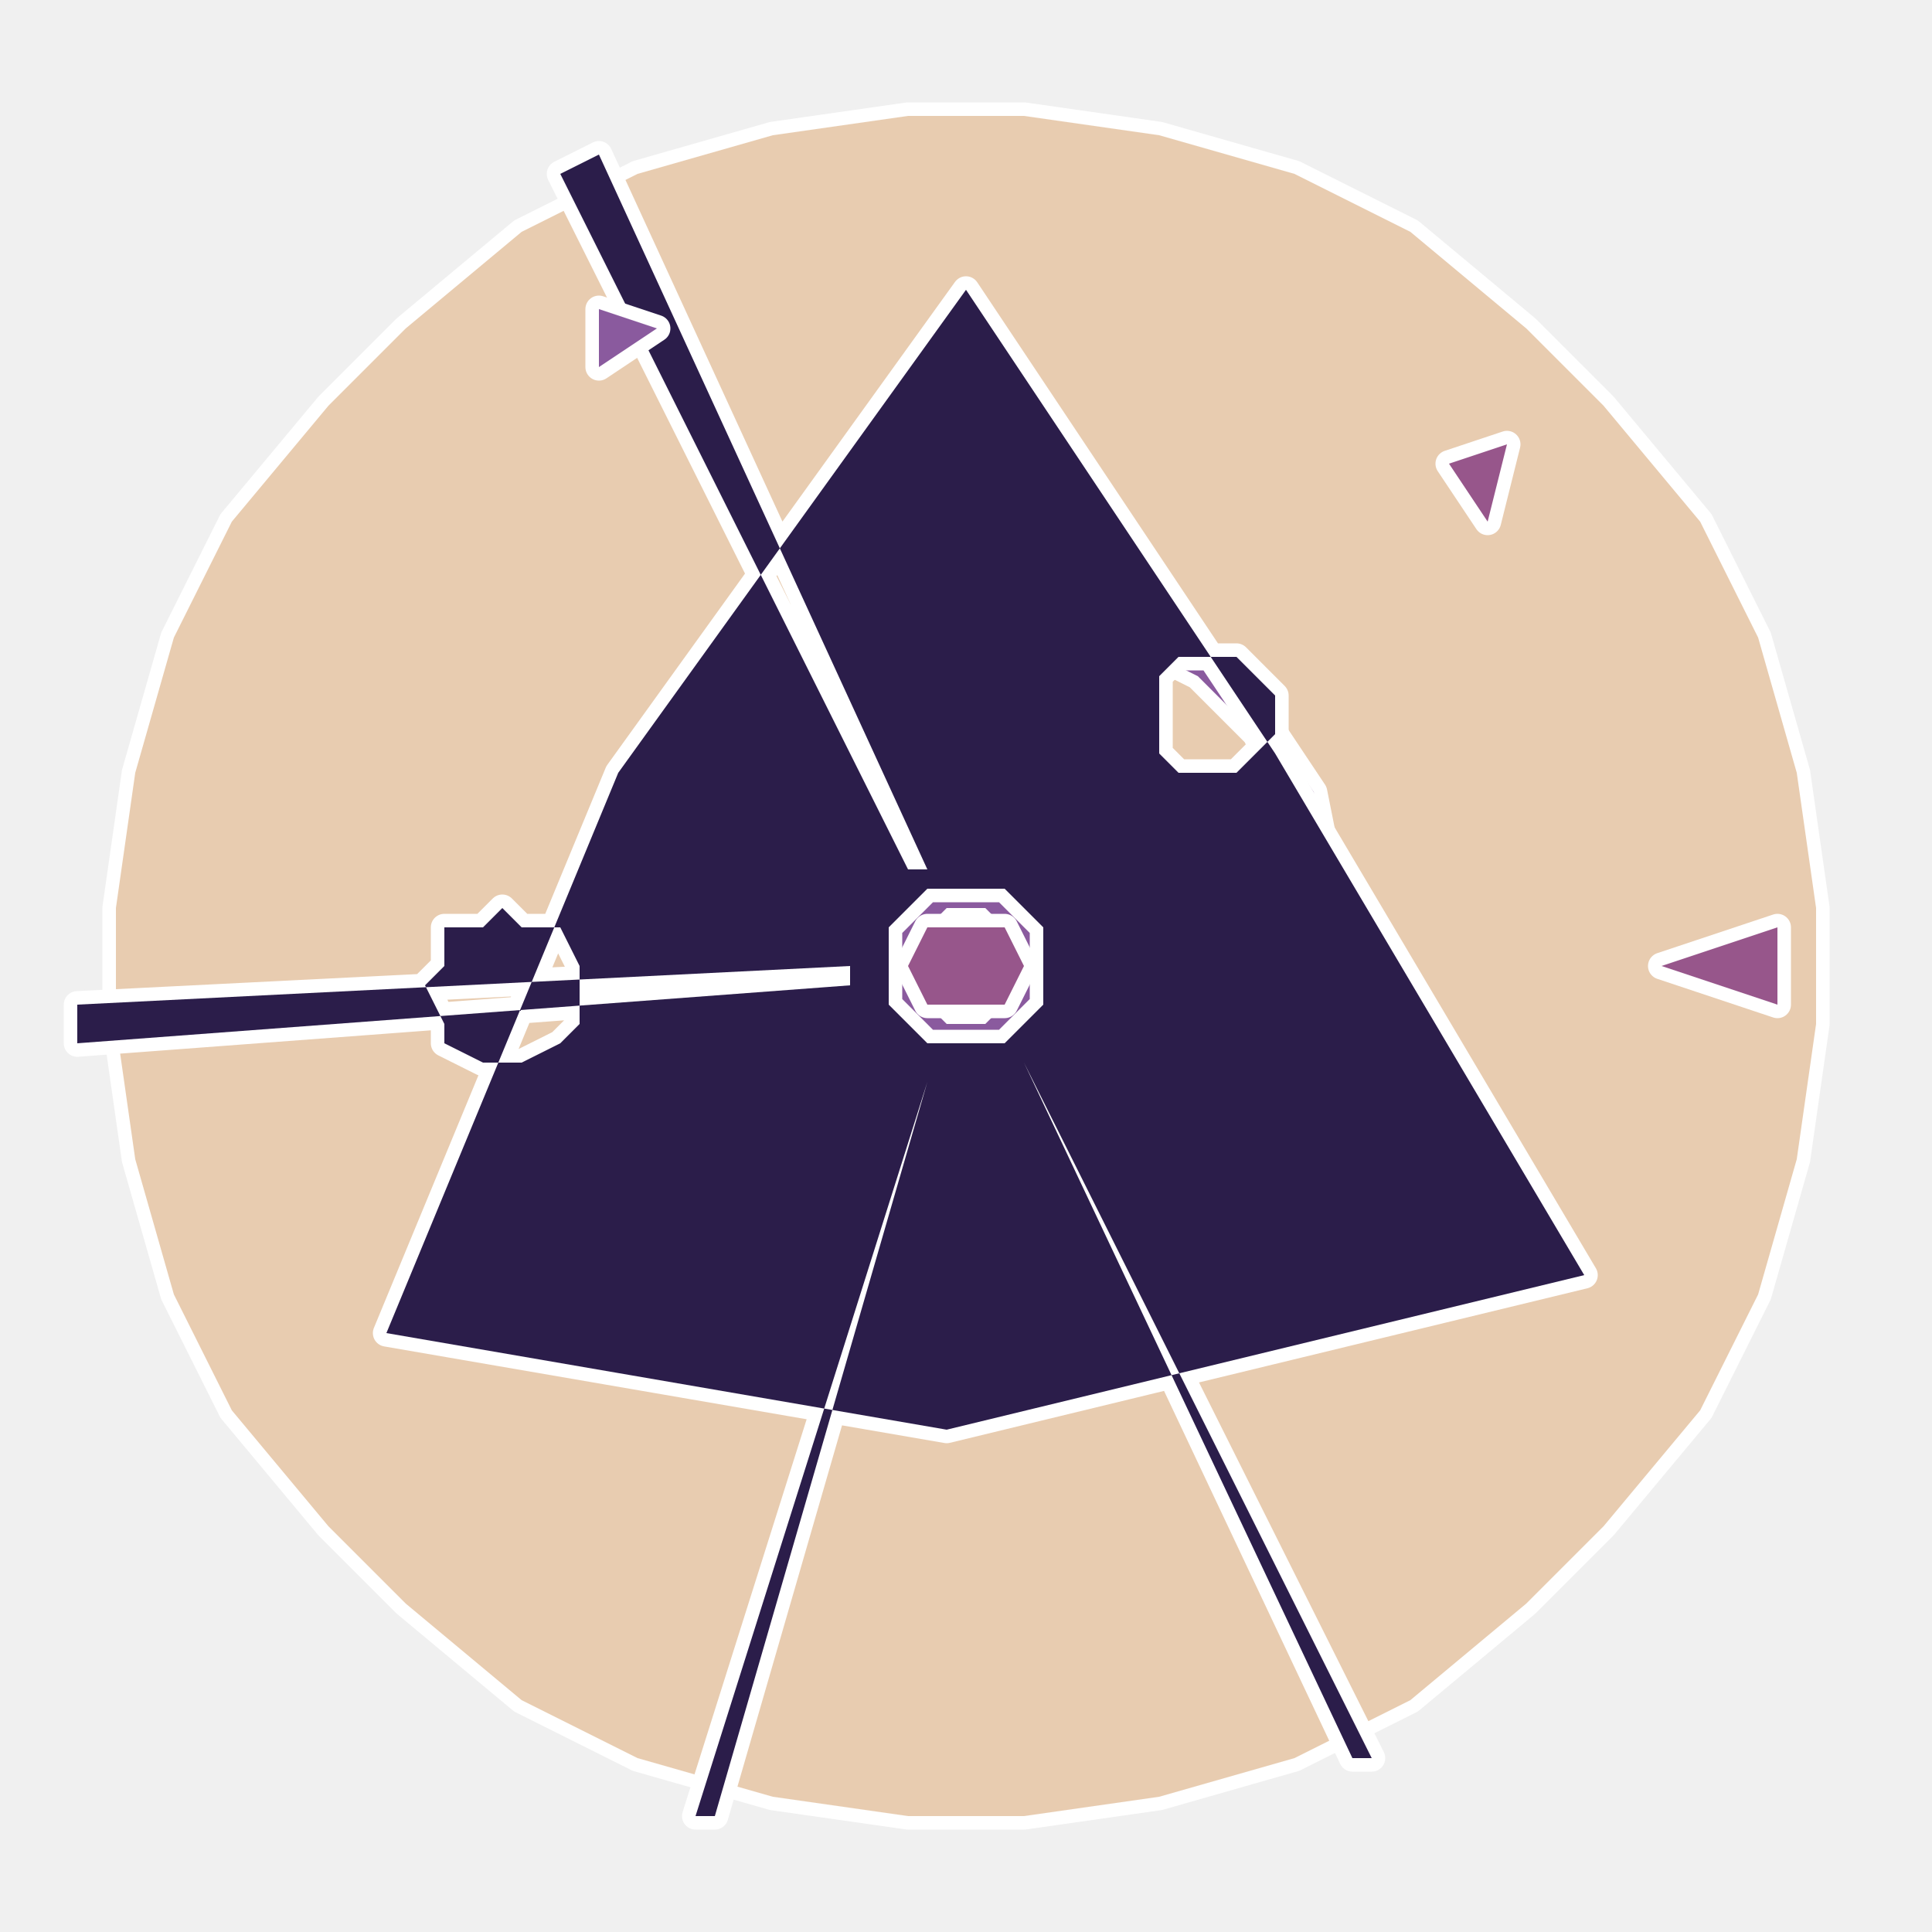
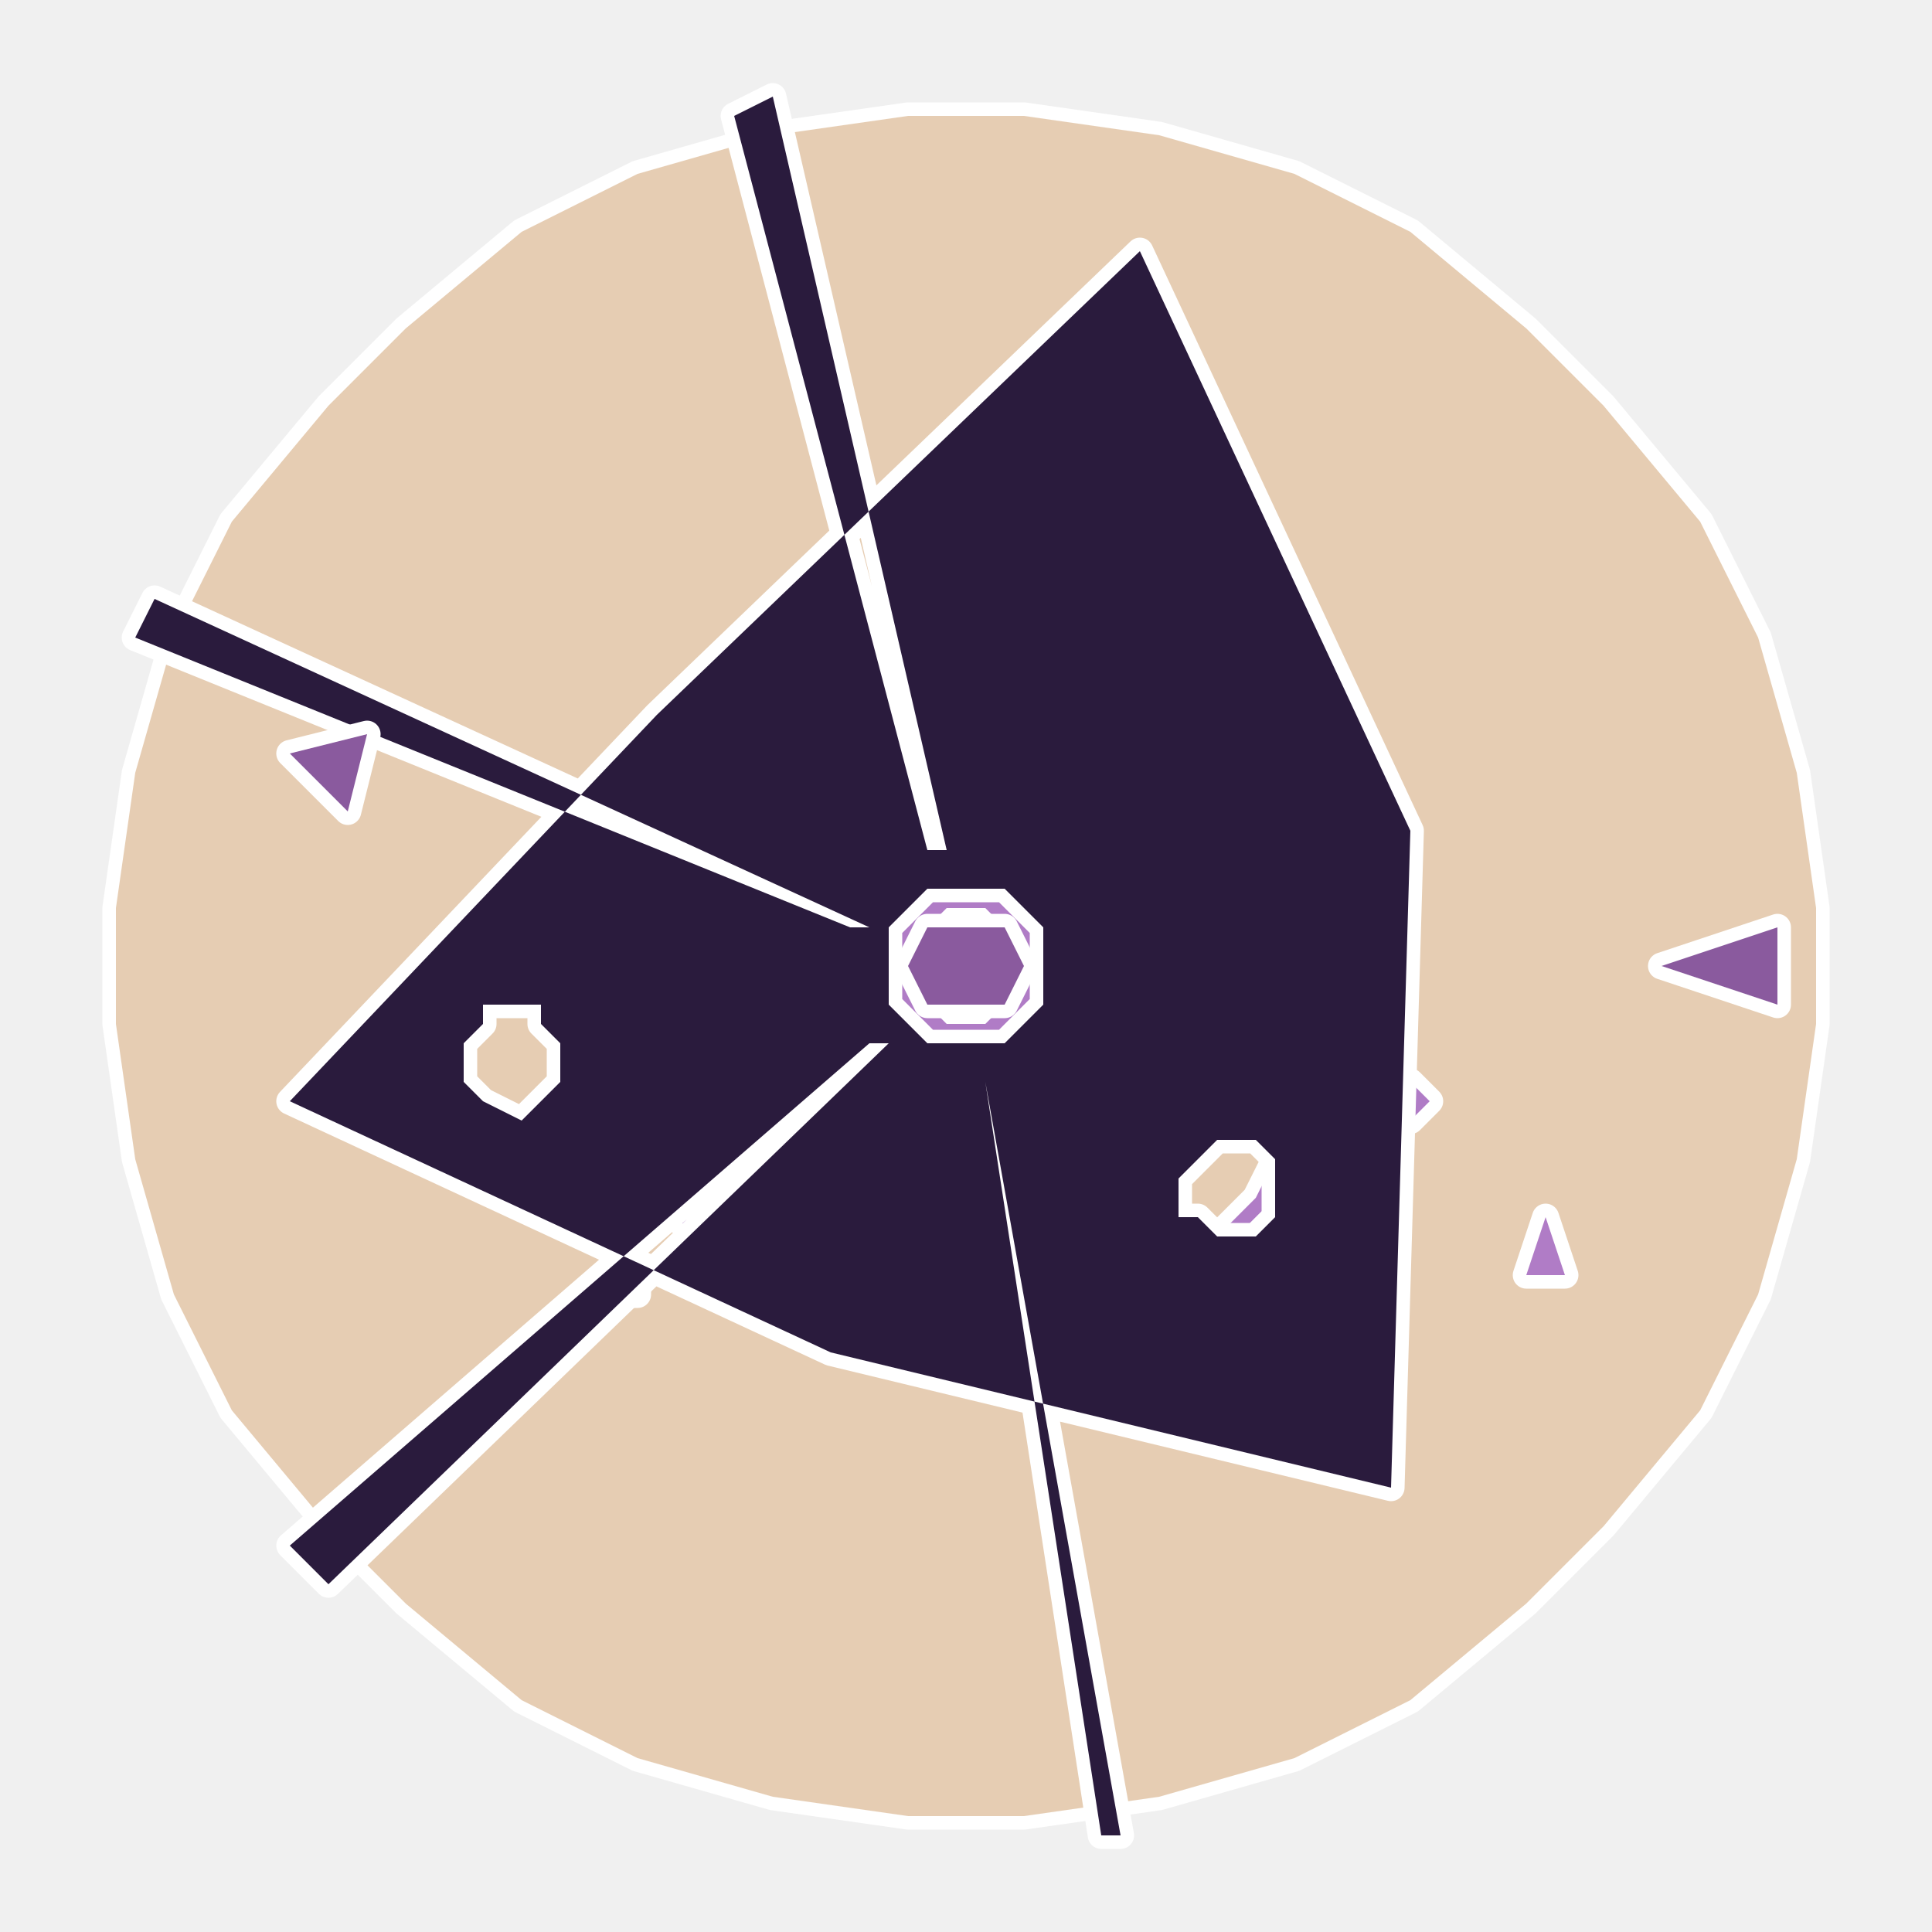
<svg xmlns="http://www.w3.org/2000/svg" viewBox="0 0 100 100" role="img" aria-label="@playform/lib-dsh-core - crescent-ring">
  <style>
		@media (prefers-reduced-motion: no-preference) {
			.lib-dsh-core-scene * { transform-box: view-box; transform-origin: 50% 50%; }
- 		.lib-dsh-core-counter { animation: lib-dsh-core-counter 28s linear -6s infinite; }
+ 		.lib-dsh-core-counter { animation: lib-dsh-core-counter 24s linear -3s infinite; }
		@keyframes lib-dsh-core-counter { to { transform: rotate(-360deg); } }
- 		.lib-dsh-core-breathe { animation: lib-dsh-core-breathe 8s ease-in-out -6s infinite; }
+ 		.lib-dsh-core-breathe { animation: lib-dsh-core-breathe 6s ease-in-out -3s infinite; }
		@keyframes lib-dsh-core-breathe { 50% { transform: scale(1.06); opacity: 0.85; } }
- 		.lib-dsh-core-fire { animation: lib-dsh-core-fire 3.2s ease-in-out infinite; }
+ 		.lib-dsh-core-fire { animation: lib-dsh-core-fire 2.9s ease-in-out infinite; }
		@keyframes lib-dsh-core-fire { 0%, 100% { opacity: 0.35; } 50% { opacity: 1; } }
- 		.lib-dsh-core-twinkle { animation: lib-dsh-core-twinkle 7s ease-in-out -6s infinite; }
+ 		.lib-dsh-core-twinkle { animation: lib-dsh-core-twinkle 9s ease-in-out -3s infinite; }
		@keyframes lib-dsh-core-twinkle { 0%, 100% { transform: scale(0.94); opacity: 0.4; } 50% { transform: scale(1.06); opacity: 1; } }
		}
	</style>
  <defs>
    <path id="lib-dsh-core-0" d="M91,67 L88,73 L83,79 L79,83 L73,88 L67,91 L60,93 L53,94 L47,94 L40,93 L33,91 L27,88 L21,83 L17,79 L12,73 L9,67 L7,60 L6,53 L6,47 L7,40 L9,33 L12,27 L17,21 L21,17 L27,12 L33,9 L40,7 L47,6 L53,6 L60,7 L67,9 L73,12 L79,17 L83,21 L88,27 L91,33 L93,40 L94,47 L94,53 L93,60 Z" />
    <path id="lib-dsh-core-1" d="M55,50 L55,52 L54,54 L52,55 L50,55 L48,55 L46,54 L45,52 L45,50 L45,48 L46,46 L48,45 L50,45 L52,45 L54,46 L55,48 Z M53,50 L53,51 L52,52 L51,53 L50,53 L49,53 L48,52 L47,51 L47,50 L47,49 L48,48 L49,47 L50,47 L51,47 L52,48 L53,49 Z" />
    <path id="lib-dsh-core-2" d="M92,48 L86,50 L92,52 Z" />
    <path id="lib-dsh-core-3" d="M70,50 L69,54 L68,59 L66,62 L62,66 L59,68 L54,69 L50,70 L46,69 L41,68 L38,66 L34,62 L32,59 L31,54 L30,50 L31,46 L32,41 L34,38 L38,34 L41,32 L46,31 L50,30 L54,31 L59,32 L62,34 L66,38 L68,41 L69,46 Z M69,50 L68,54 L67,58 L65,62 L62,65 L58,67 L54,68 L50,69 L46,68 L42,67 L38,65 L35,62 L33,58 L32,54 L31,50 L32,46 L33,42 L35,38 L38,35 L42,33 L46,32 L50,31 L54,32 L58,33 L62,35 L65,38 L67,42 L68,46 Z" />
    <path id="lib-dsh-core-4" d="M74,57 L73,58 L73,58 L72,57 L73,56 L73,56 Z" />
    <path id="lib-dsh-core-5" d="M33,66 L33,67 L32,67 L32,66 L32,66 L33,66 Z" />
    <path id="lib-dsh-core-6" d="M45,27 L45,27 L44,27 L44,27 L44,26 L45,26 Z" />
-     <path id="lib-dsh-core-7" d="M82,66 L49,74 L20,69 L32,40 L50,15 L66,39 Z M53,55 L71,91 L70,91 L53,55 Z M66,37 L66,38 L65,39 L64,40 L63,40 L61,40 L60,39 L60,38 L60,37 L60,36 L60,35 L61,34 L63,34 L64,34 L65,35 L66,36 Z M48,56 L37,94 L36,94 L48,56 Z M44,51 L4,54 L4,52 L44,50 Z M30,51 L30,53 L29,54 L27,55 L26,55 L25,55 L23,54 L23,53 L22,51 L23,50 L23,48 L25,48 L26,47 L27,48 L29,48 L30,50 Z M47,45 L29,9 L31,8 L48,45 Z M54,50 L54,52 L53,53 L52,54 L50,54 L48,54 L47,53 L46,52 L46,50 L46,48 L47,47 L48,46 L50,46 L52,46 L53,47 L54,48 Z" />
-     <path id="lib-dsh-core-8" d="M31,19 L31,16 L34,17 Z" />
-     <path id="lib-dsh-core-9" d="M75,24 L78,23 L77,27 Z" />
+     <path id="lib-dsh-core-7" d="M72,77 L43,70 L15,57 L34,37 L59,13 L73,43 Z M51,56 L58,95 L57,95 L51,56 Z M66,62 L66,63 L66,63 L65,64 L64,64 L63,64 L62,63 L61,63 L61,62 L61,61 L62,60 L63,59 L64,59 L65,59 L66,60 L66,61 Z M46,54 L17,82 L15,80 L45,54 Z M44,48 L7,33 L8,31 L45,48 Z M29,55 L29,56 L28,57 L28,57 L27,58 L25,57 L25,57 L24,56 L24,55 L24,54 L25,53 L25,52 L27,52 L28,52 L28,53 L29,54 Z M48,44 L38,6 L40,5 L49,44 Z M54,50 L54,52 L53,53 L52,54 L50,54 L48,54 L47,53 L46,52 L46,50 L46,48 L47,47 L48,46 L50,46 L52,46 L53,47 L54,48 Z" />
+     <path id="lib-dsh-core-8" d="M80,63 L81,66 L79,66 Z" />
+     <path id="lib-dsh-core-9" d="M18,42 L15,39 L19,38 Z" />
    <path id="lib-dsh-core-10" d="M53,50 L52,52 L51,52 L49,52 L48,52 L47,50 L48,48 L49,48 L51,48 L52,48 Z" />
  </defs>
  <g class="lib-dsh-core-scene">
-     <g fill="#E8CCB0" fill-opacity="1" fill-rule="evenodd" stroke="#ffffff" stroke-width="1.4" stroke-linejoin="round" paint-order="stroke fill">
+     <g fill="#E6CDB3" fill-opacity="1" fill-rule="evenodd" stroke="#ffffff" stroke-width="1.4" stroke-linejoin="round" paint-order="stroke fill">
      <use class="lib-dsh-core-breathe" href="#lib-dsh-core-0" />
    </g>
-     <g fill="#8A5A9E" fill-opacity="1" fill-rule="evenodd" stroke="#ffffff" stroke-width="1.4" stroke-linejoin="round" paint-order="stroke fill">
+     <g fill="#B07CC6" fill-opacity="1" fill-rule="evenodd" stroke="#ffffff" stroke-width="1.4" stroke-linejoin="round" paint-order="stroke fill">
      <use class="lib-dsh-core-breathe" href="#lib-dsh-core-1" />
    </g>
-     <g fill="#97568B" fill-opacity="1" fill-rule="evenodd" stroke="#ffffff" stroke-width="1.4" stroke-linejoin="round" paint-order="stroke fill">
-       <use class="lib-dsh-core-fire" style="animation-delay:-6.00s" href="#lib-dsh-core-2" />
+     <g fill="#8A5A9E" fill-opacity="1" fill-rule="evenodd" stroke="#ffffff" stroke-width="1.4" stroke-linejoin="round" paint-order="stroke fill">
+       <use class="lib-dsh-core-fire" style="animation-delay:-3.00s" href="#lib-dsh-core-2" />
    </g>
-     <g fill="#8A5A9E" fill-opacity="1" fill-rule="evenodd" stroke="#ffffff" stroke-width="1.4" stroke-linejoin="round" paint-order="stroke fill">
+     <g fill="#B07CC6" fill-opacity="1" fill-rule="evenodd" stroke="#ffffff" stroke-width="1.4" stroke-linejoin="round" paint-order="stroke fill">
      <use class="lib-dsh-core-breathe" href="#lib-dsh-core-3" />
      <use class="lib-dsh-core-counter" href="#lib-dsh-core-4" />
      <use class="lib-dsh-core-counter" href="#lib-dsh-core-5" />
      <use class="lib-dsh-core-counter" href="#lib-dsh-core-6" />
    </g>
-     <g fill="#2B1D4A" fill-opacity="1" fill-rule="evenodd" stroke="#ffffff" stroke-width="1.4" stroke-linejoin="round" paint-order="stroke fill">
+     <g fill="#2A1B3D" fill-opacity="1" fill-rule="evenodd" stroke="#ffffff" stroke-width="1.4" stroke-linejoin="round" paint-order="stroke fill">
      <use href="#lib-dsh-core-7" />
    </g>
-     <g fill="#8A5A9E" fill-opacity="1" fill-rule="evenodd" stroke="#ffffff" stroke-width="1.4" stroke-linejoin="round" paint-order="stroke fill">
+     <g fill="#B07CC6" fill-opacity="1" fill-rule="evenodd" stroke="#ffffff" stroke-width="1.4" stroke-linejoin="round" paint-order="stroke fill">
      <use class="lib-dsh-core-twinkle" href="#lib-dsh-core-8" />
    </g>
-     <g fill="#97568B" fill-opacity="1" fill-rule="evenodd" stroke="#ffffff" stroke-width="1.4" stroke-linejoin="round" paint-order="stroke fill">
+     <g fill="#8A5A9E" fill-opacity="1" fill-rule="evenodd" stroke="#ffffff" stroke-width="1.4" stroke-linejoin="round" paint-order="stroke fill">
      <use class="lib-dsh-core-twinkle" href="#lib-dsh-core-9" />
      <use class="lib-dsh-core-breathe" href="#lib-dsh-core-10" />
    </g>
  </g>
</svg>
